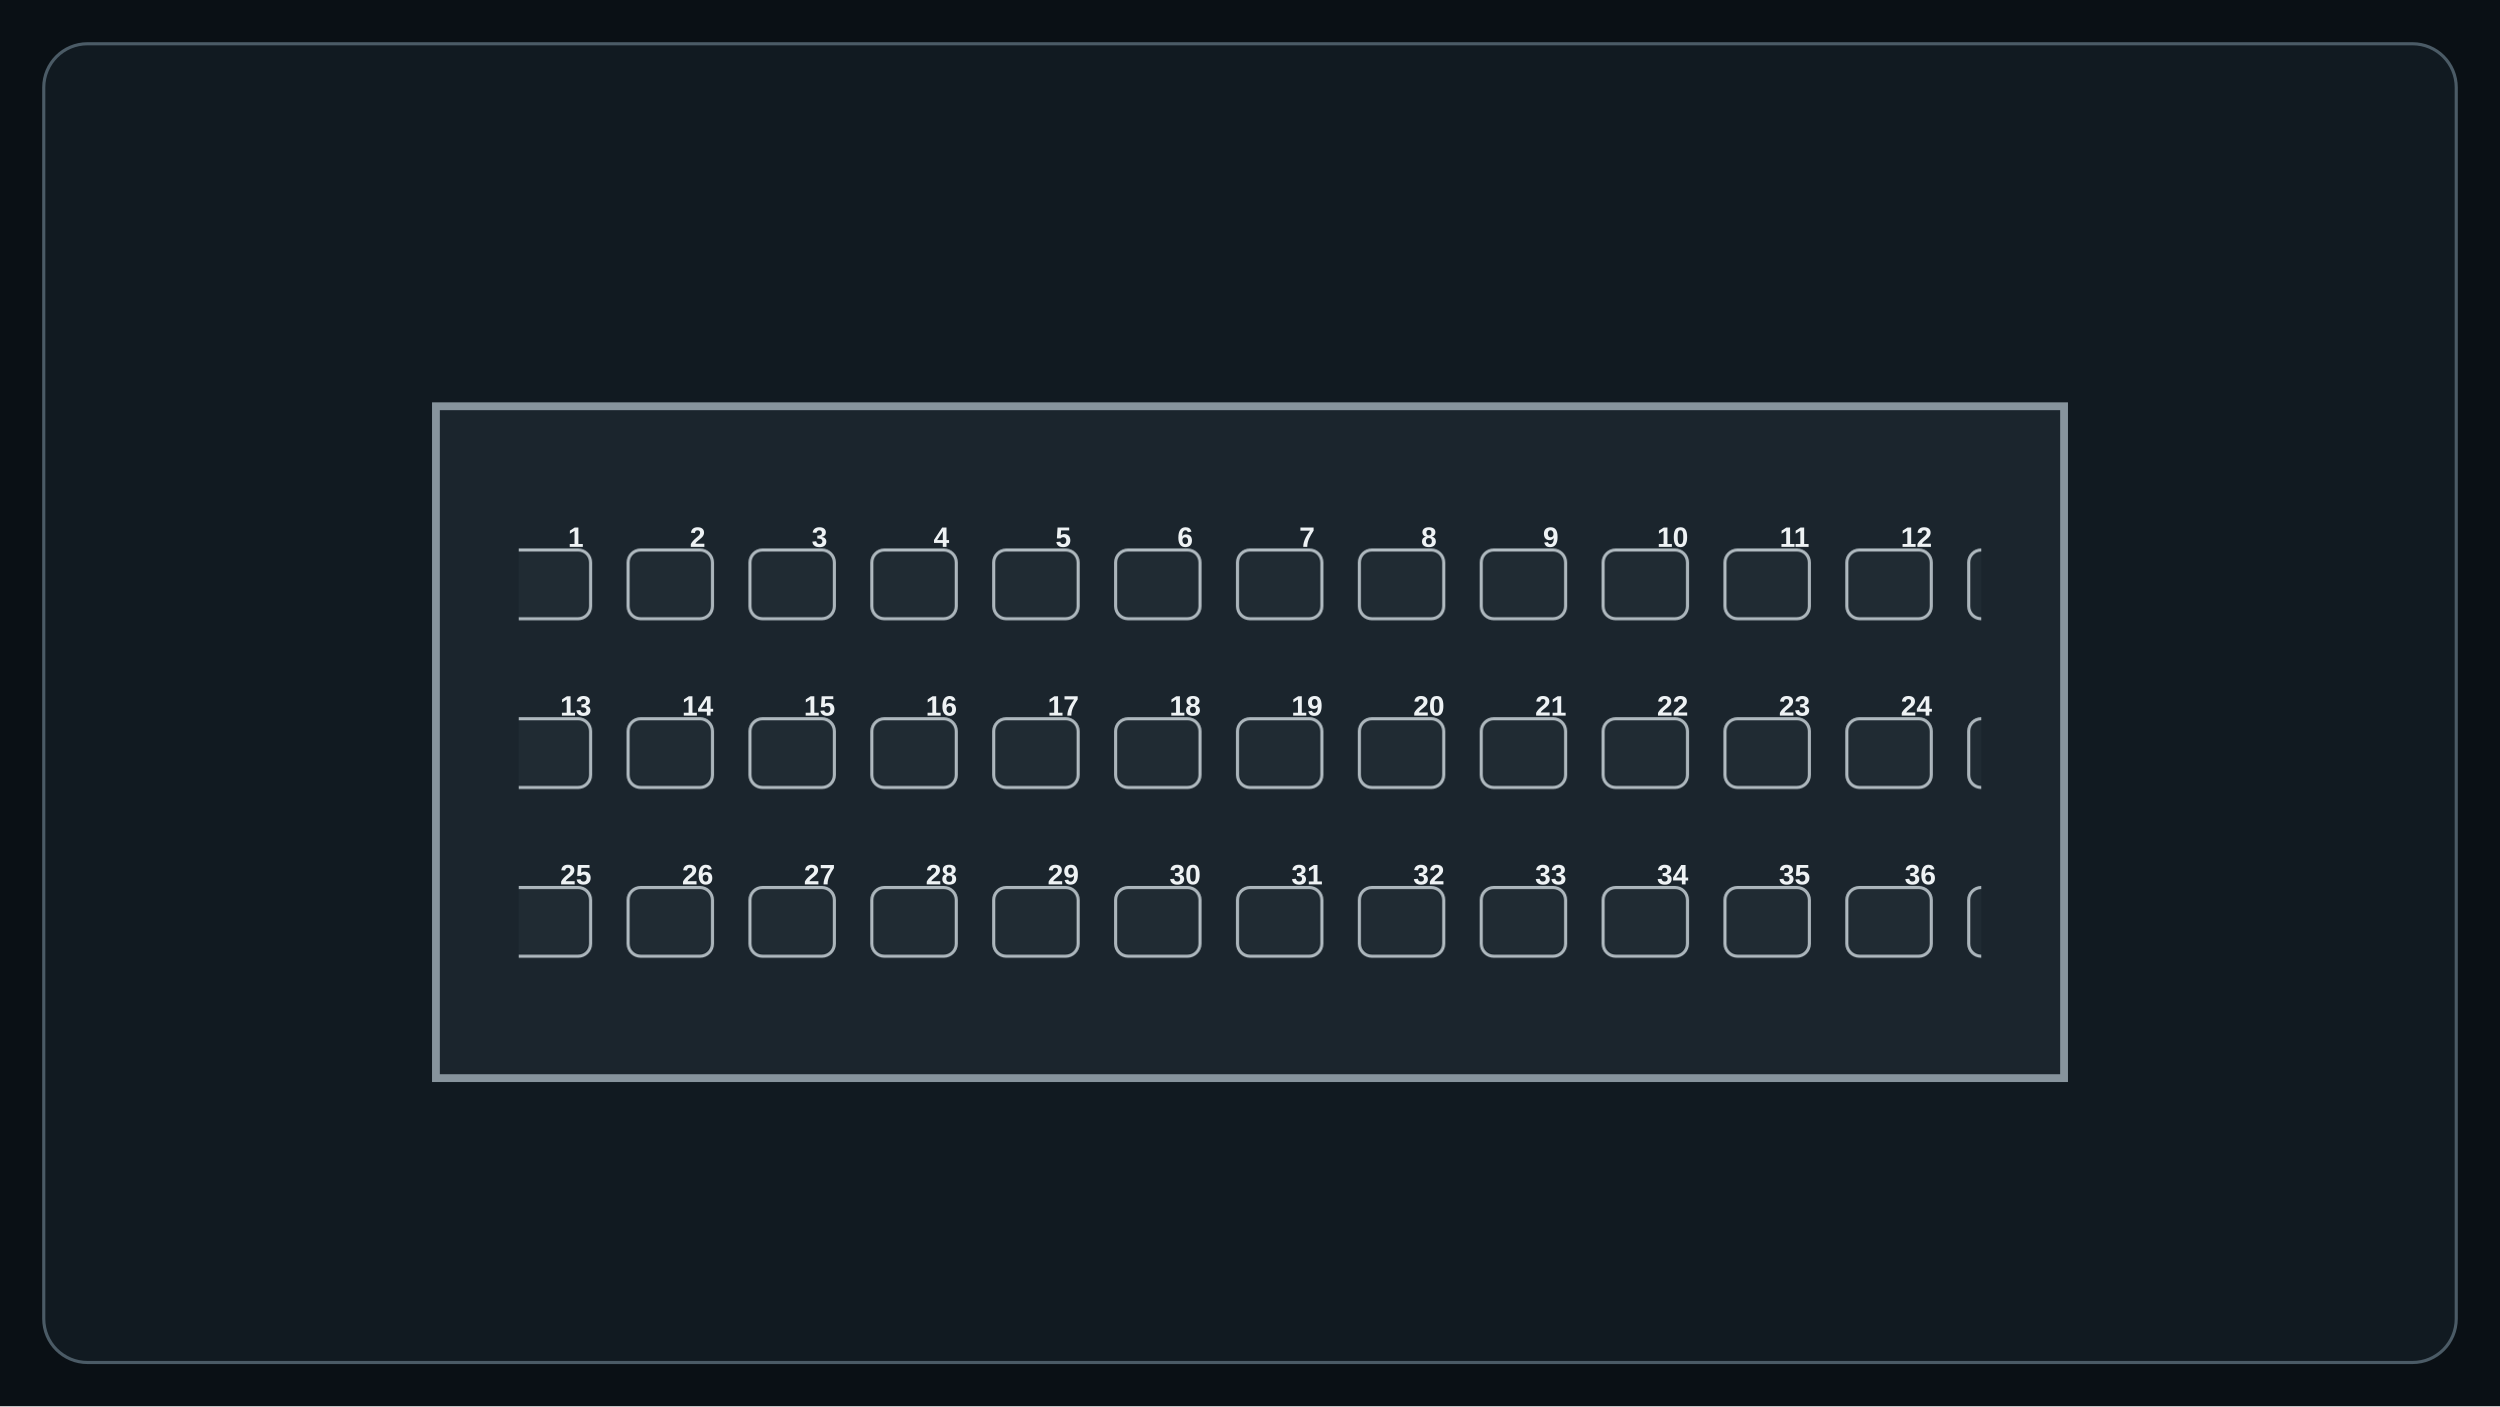
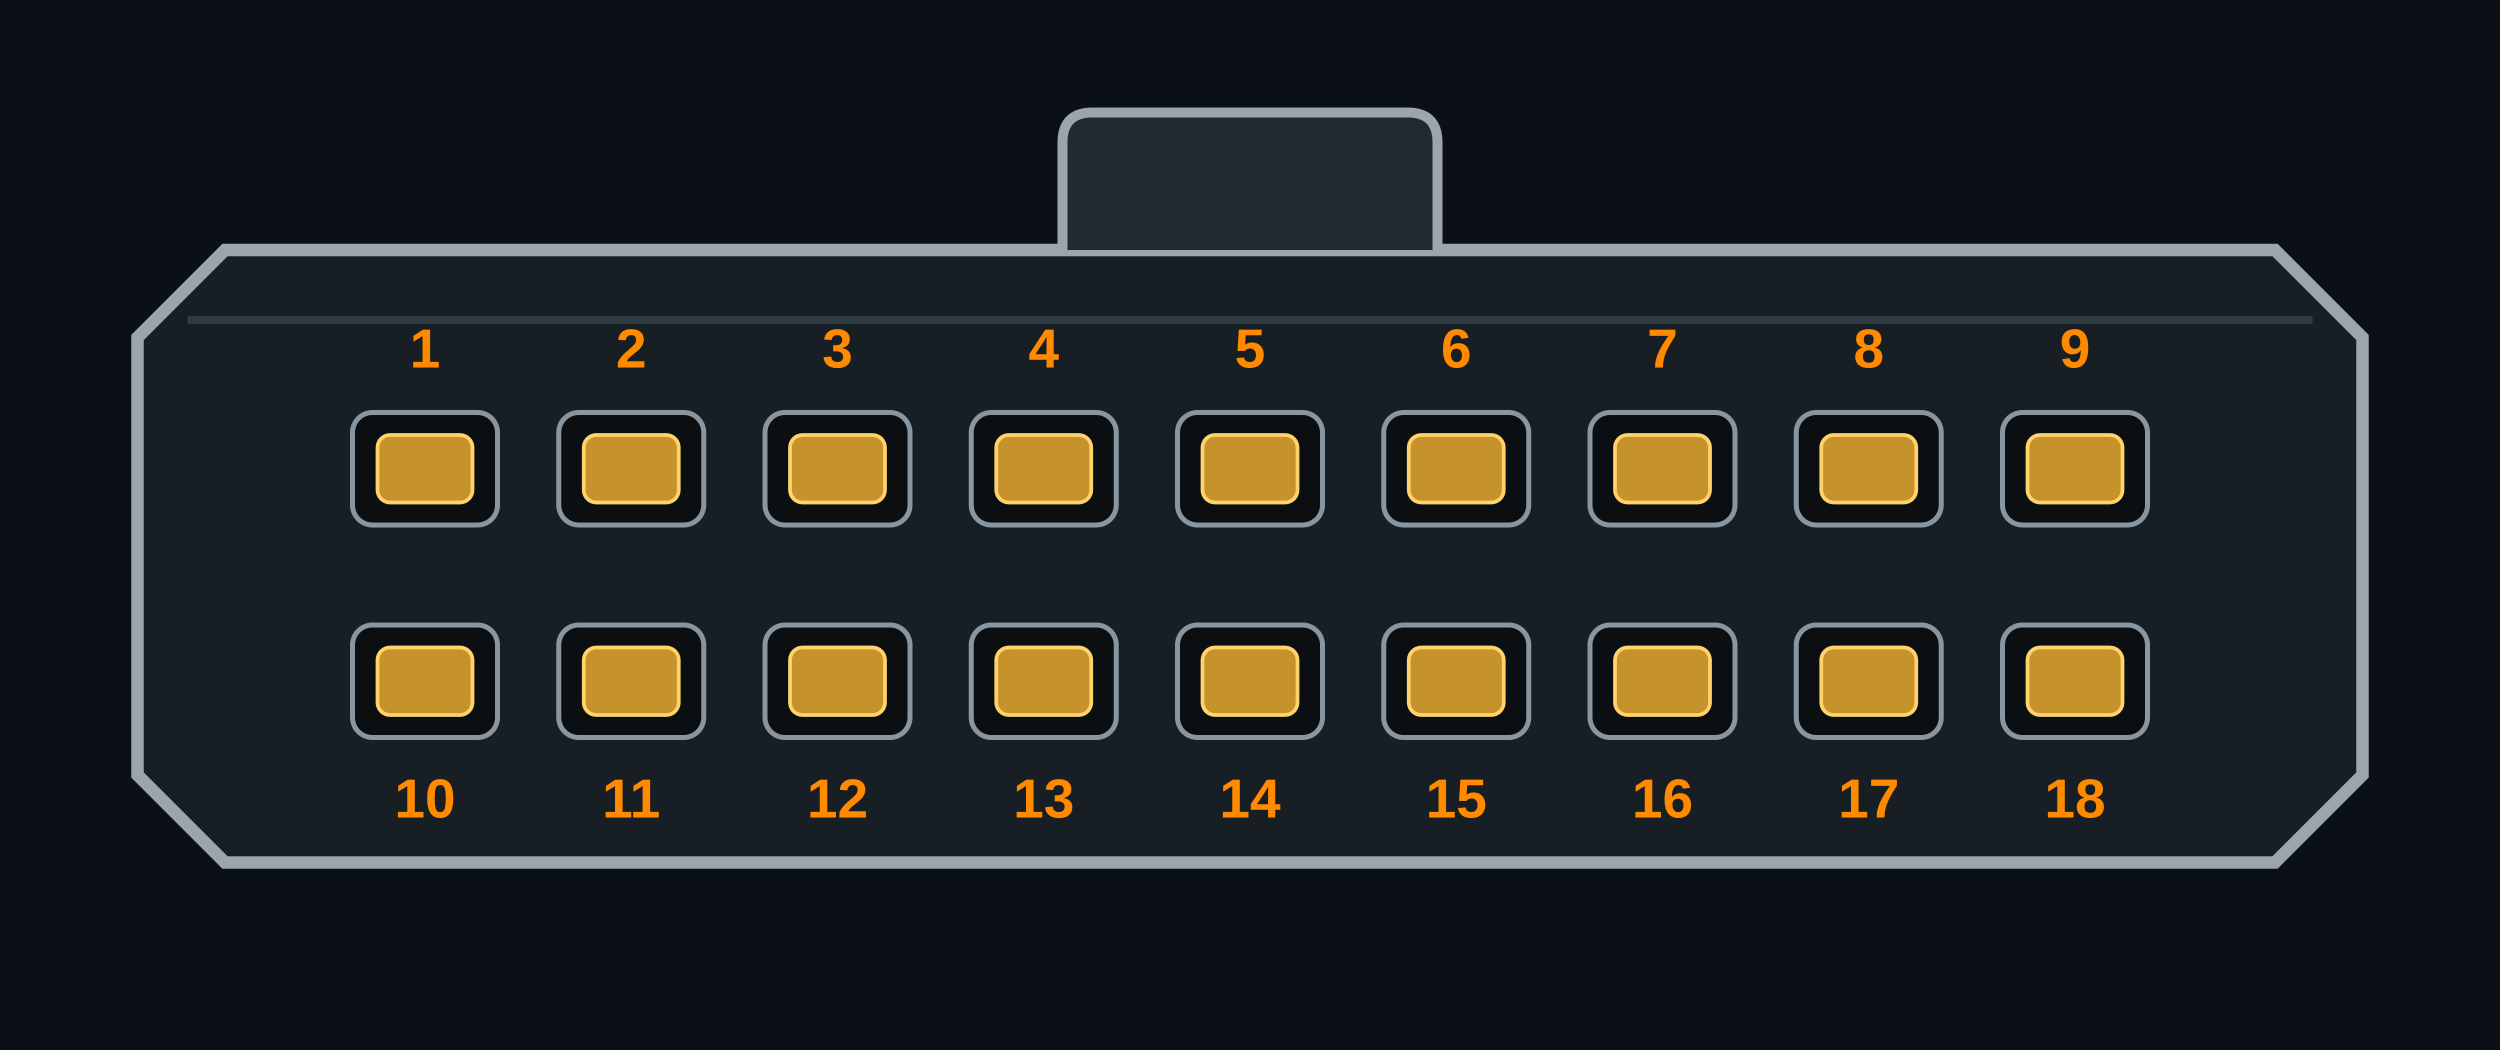
- <svg xmlns="http://www.w3.org/2000/svg" width="1600" height="900" viewBox="0 0 1600 900">
-   <rect width="1600" height="900" fill="#0a1015" />
-   <rect x="28" y="28" width="1544" height="844" rx="28" fill="#111a21" stroke="#4b5b66" stroke-width="2" />
+ <svg xmlns="http://www.w3.org/2000/svg" width="1000" height="420" viewBox="0 0 1000 420">
+   <rect width="1000" height="420" fill="#0a1015" />
+   <path d="M90 100H910L945 135V310L910 345H90L55 310V135Z" fill="#171f25" stroke="#9aa5ad" stroke-width="5" />
+   <path d="M425 100V57Q425 45 437 45H563Q575 45 575 57V100" fill="#202a31" stroke="#9aa5ad" stroke-width="4" />
+   <path d="M75 128H925" stroke="#303c44" stroke-width="3" />
  <defs>
-     <pattern id="p" width="78" height="108" patternUnits="userSpaceOnUse">
-       <rect x="12" y="28" width="54" height="44" rx="8" fill="#202b33" stroke="#aab4ba" stroke-width="2" />
-     </pattern>
-     <pattern id="p18" width="72" height="108" patternUnits="userSpaceOnUse">
-       <rect x="10" y="28" width="52" height="44" rx="8" fill="#202b33" stroke="#aab4ba" stroke-width="2" />
-     </pattern>
+     <g id="s">
+       <rect x="-29" y="-22" width="58" height="45" rx="8" fill="#0b0f12" stroke="#8a969f" stroke-width="2" />
+       <rect x="-19" y="-13" width="38" height="27" rx="5" fill="#c6922c" stroke="#ffd36a" stroke-width="1.5" />
+     </g>
  </defs>
-   <path d="M279 260H1321V690H279Z" fill="#1b252d" stroke="#87949d" stroke-width="5" />
-   <rect x="332" y="302" width="936" height="324" fill="url(#p)" />
-   <text text-anchor="middle" fill="#eef2f4" font-family="Segoe UI,Arial" font-size="18" font-weight="700">
-     <tspan x="371" y="350">1</tspan>
-     <tspan x="449" y="350">2</tspan>
-     <tspan x="527" y="350">3</tspan>
-     <tspan x="605" y="350">4</tspan>
-     <tspan x="683" y="350">5</tspan>
-     <tspan x="761" y="350">6</tspan>
-     <tspan x="839" y="350">7</tspan>
-     <tspan x="917" y="350">8</tspan>
-     <tspan x="995" y="350">9</tspan>
-     <tspan x="1073" y="350">10</tspan>
-     <tspan x="1151" y="350">11</tspan>
-     <tspan x="1229" y="350">12</tspan>
-     <tspan x="371" y="458">13</tspan>
-     <tspan x="449" y="458">14</tspan>
-     <tspan x="527" y="458">15</tspan>
-     <tspan x="605" y="458">16</tspan>
-     <tspan x="683" y="458">17</tspan>
-     <tspan x="761" y="458">18</tspan>
-     <tspan x="839" y="458">19</tspan>
-     <tspan x="917" y="458">20</tspan>
-     <tspan x="995" y="458">21</tspan>
-     <tspan x="1073" y="458">22</tspan>
-     <tspan x="1151" y="458">23</tspan>
-     <tspan x="1229" y="458">24</tspan>
-     <tspan x="371" y="566">25</tspan>
-     <tspan x="449" y="566">26</tspan>
-     <tspan x="527" y="566">27</tspan>
-     <tspan x="605" y="566">28</tspan>
-     <tspan x="683" y="566">29</tspan>
-     <tspan x="761" y="566">30</tspan>
-     <tspan x="839" y="566">31</tspan>
-     <tspan x="917" y="566">32</tspan>
-     <tspan x="995" y="566">33</tspan>
-     <tspan x="1073" y="566">34</tspan>
-     <tspan x="1151" y="566">35</tspan>
-     <tspan x="1229" y="566">36</tspan>
-   </text>
+   <use href="#s" x="170.0" y="187" />
+   <text x="170.0" y="147" text-anchor="middle" fill="#ff8a00" font-family="Segoe UI,Arial,sans-serif" font-size="22" font-weight="700">1</text>
+   <use href="#s" x="252.5" y="187" />
+   <text x="252.5" y="147" text-anchor="middle" fill="#ff8a00" font-family="Segoe UI,Arial,sans-serif" font-size="22" font-weight="700">2</text>
+   <use href="#s" x="335.0" y="187" />
+   <text x="335.0" y="147" text-anchor="middle" fill="#ff8a00" font-family="Segoe UI,Arial,sans-serif" font-size="22" font-weight="700">3</text>
+   <use href="#s" x="417.5" y="187" />
+   <text x="417.5" y="147" text-anchor="middle" fill="#ff8a00" font-family="Segoe UI,Arial,sans-serif" font-size="22" font-weight="700">4</text>
+   <use href="#s" x="500.0" y="187" />
+   <text x="500.0" y="147" text-anchor="middle" fill="#ff8a00" font-family="Segoe UI,Arial,sans-serif" font-size="22" font-weight="700">5</text>
+   <use href="#s" x="582.5" y="187" />
+   <text x="582.5" y="147" text-anchor="middle" fill="#ff8a00" font-family="Segoe UI,Arial,sans-serif" font-size="22" font-weight="700">6</text>
+   <use href="#s" x="665.0" y="187" />
+   <text x="665.0" y="147" text-anchor="middle" fill="#ff8a00" font-family="Segoe UI,Arial,sans-serif" font-size="22" font-weight="700">7</text>
+   <use href="#s" x="747.5" y="187" />
+   <text x="747.5" y="147" text-anchor="middle" fill="#ff8a00" font-family="Segoe UI,Arial,sans-serif" font-size="22" font-weight="700">8</text>
+   <use href="#s" x="830.0" y="187" />
+   <text x="830.0" y="147" text-anchor="middle" fill="#ff8a00" font-family="Segoe UI,Arial,sans-serif" font-size="22" font-weight="700">9</text>
+   <use href="#s" x="170.0" y="272" />
+   <text x="170.0" y="327" text-anchor="middle" fill="#ff8a00" font-family="Segoe UI,Arial,sans-serif" font-size="22" font-weight="700">10</text>
+   <use href="#s" x="252.5" y="272" />
+   <text x="252.5" y="327" text-anchor="middle" fill="#ff8a00" font-family="Segoe UI,Arial,sans-serif" font-size="22" font-weight="700">11</text>
+   <use href="#s" x="335.0" y="272" />
+   <text x="335.0" y="327" text-anchor="middle" fill="#ff8a00" font-family="Segoe UI,Arial,sans-serif" font-size="22" font-weight="700">12</text>
+   <use href="#s" x="417.5" y="272" />
+   <text x="417.5" y="327" text-anchor="middle" fill="#ff8a00" font-family="Segoe UI,Arial,sans-serif" font-size="22" font-weight="700">13</text>
+   <use href="#s" x="500.0" y="272" />
+   <text x="500.0" y="327" text-anchor="middle" fill="#ff8a00" font-family="Segoe UI,Arial,sans-serif" font-size="22" font-weight="700">14</text>
+   <use href="#s" x="582.5" y="272" />
+   <text x="582.5" y="327" text-anchor="middle" fill="#ff8a00" font-family="Segoe UI,Arial,sans-serif" font-size="22" font-weight="700">15</text>
+   <use href="#s" x="665.0" y="272" />
+   <text x="665.0" y="327" text-anchor="middle" fill="#ff8a00" font-family="Segoe UI,Arial,sans-serif" font-size="22" font-weight="700">16</text>
+   <use href="#s" x="747.5" y="272" />
+   <text x="747.5" y="327" text-anchor="middle" fill="#ff8a00" font-family="Segoe UI,Arial,sans-serif" font-size="22" font-weight="700">17</text>
+   <use href="#s" x="830.0" y="272" />
+   <text x="830.0" y="327" text-anchor="middle" fill="#ff8a00" font-family="Segoe UI,Arial,sans-serif" font-size="22" font-weight="700">18</text>
</svg>
